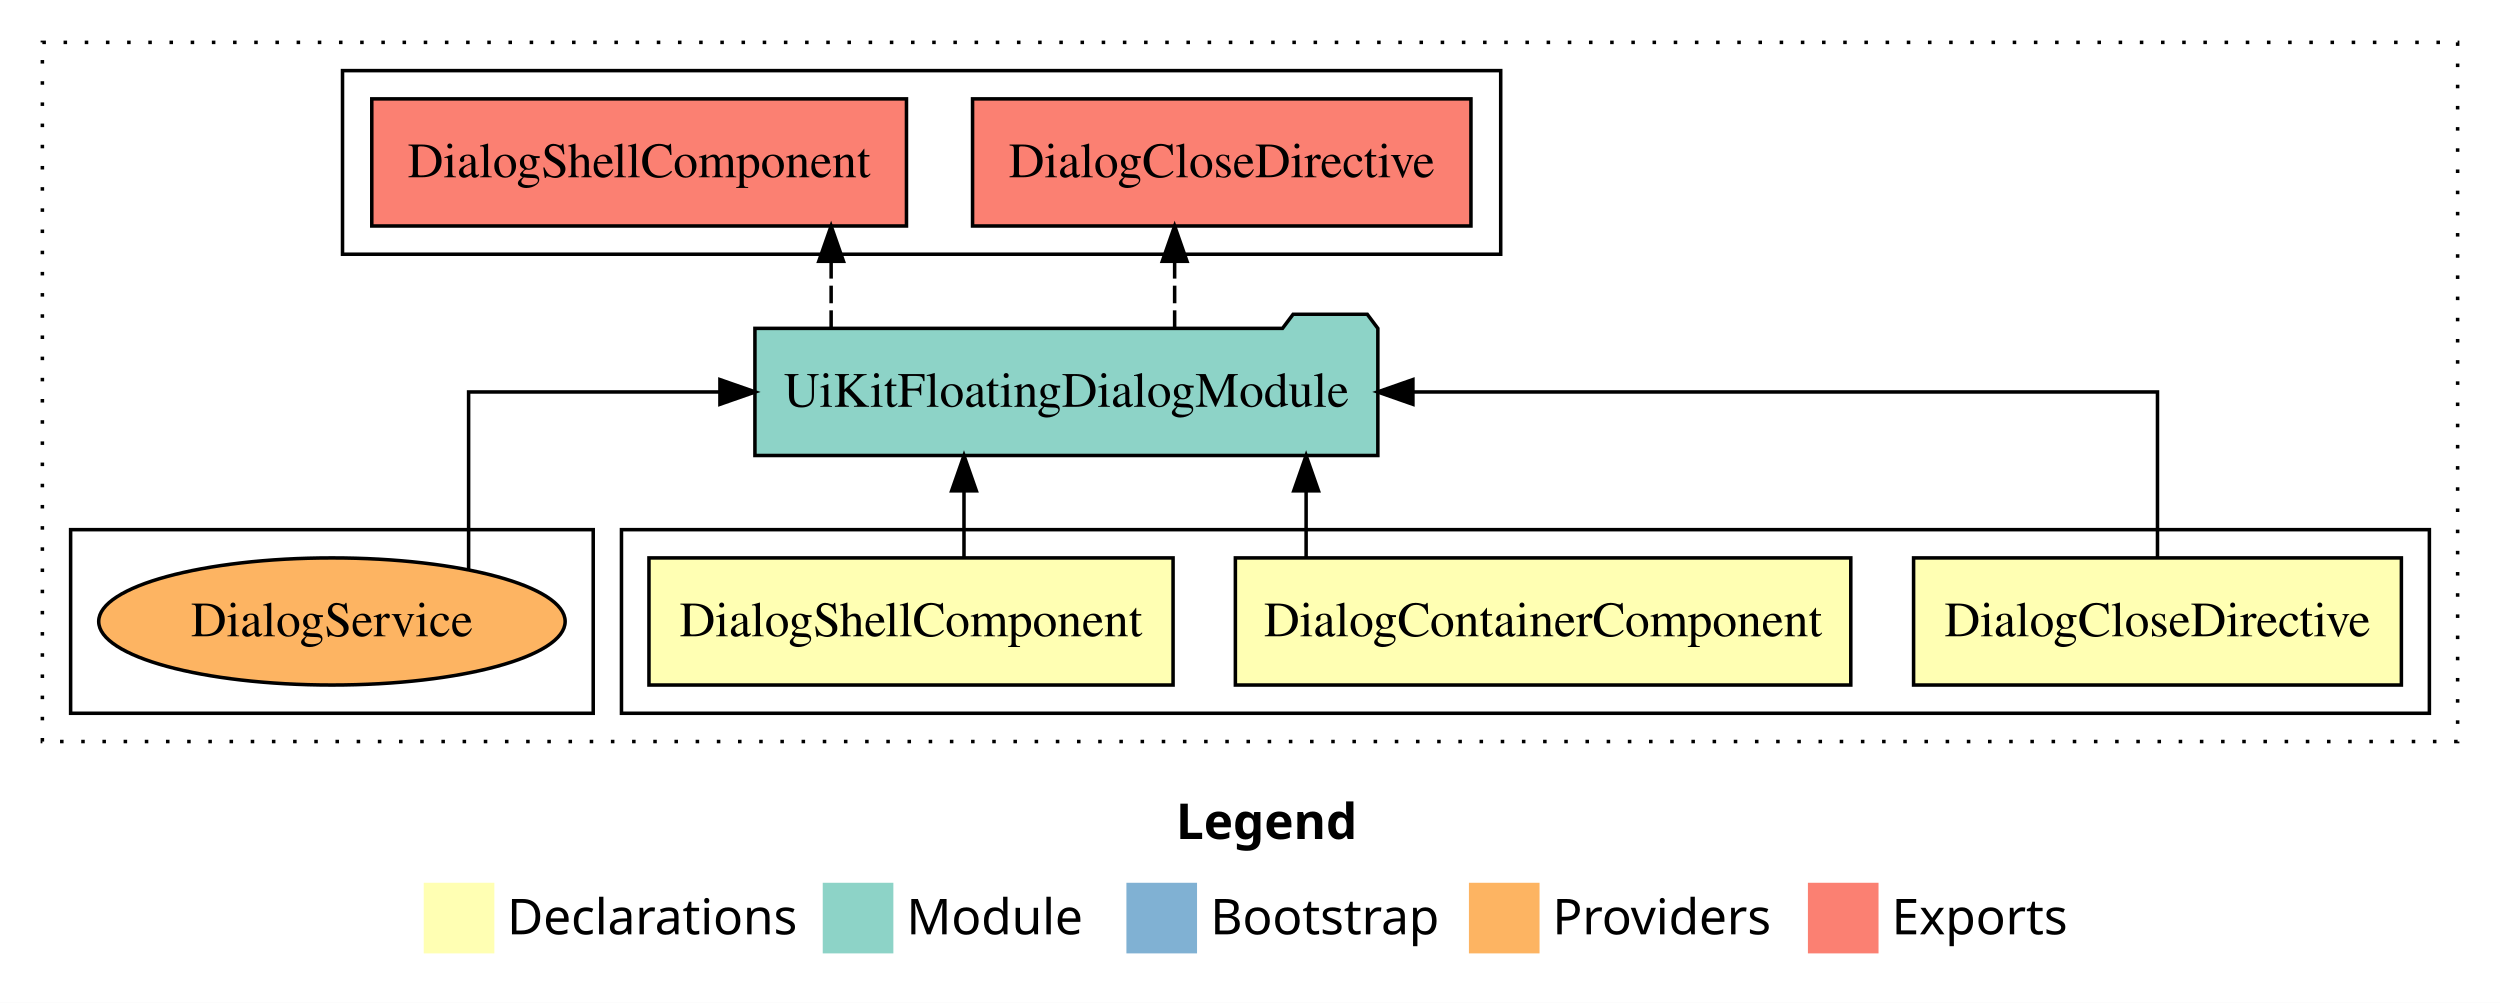
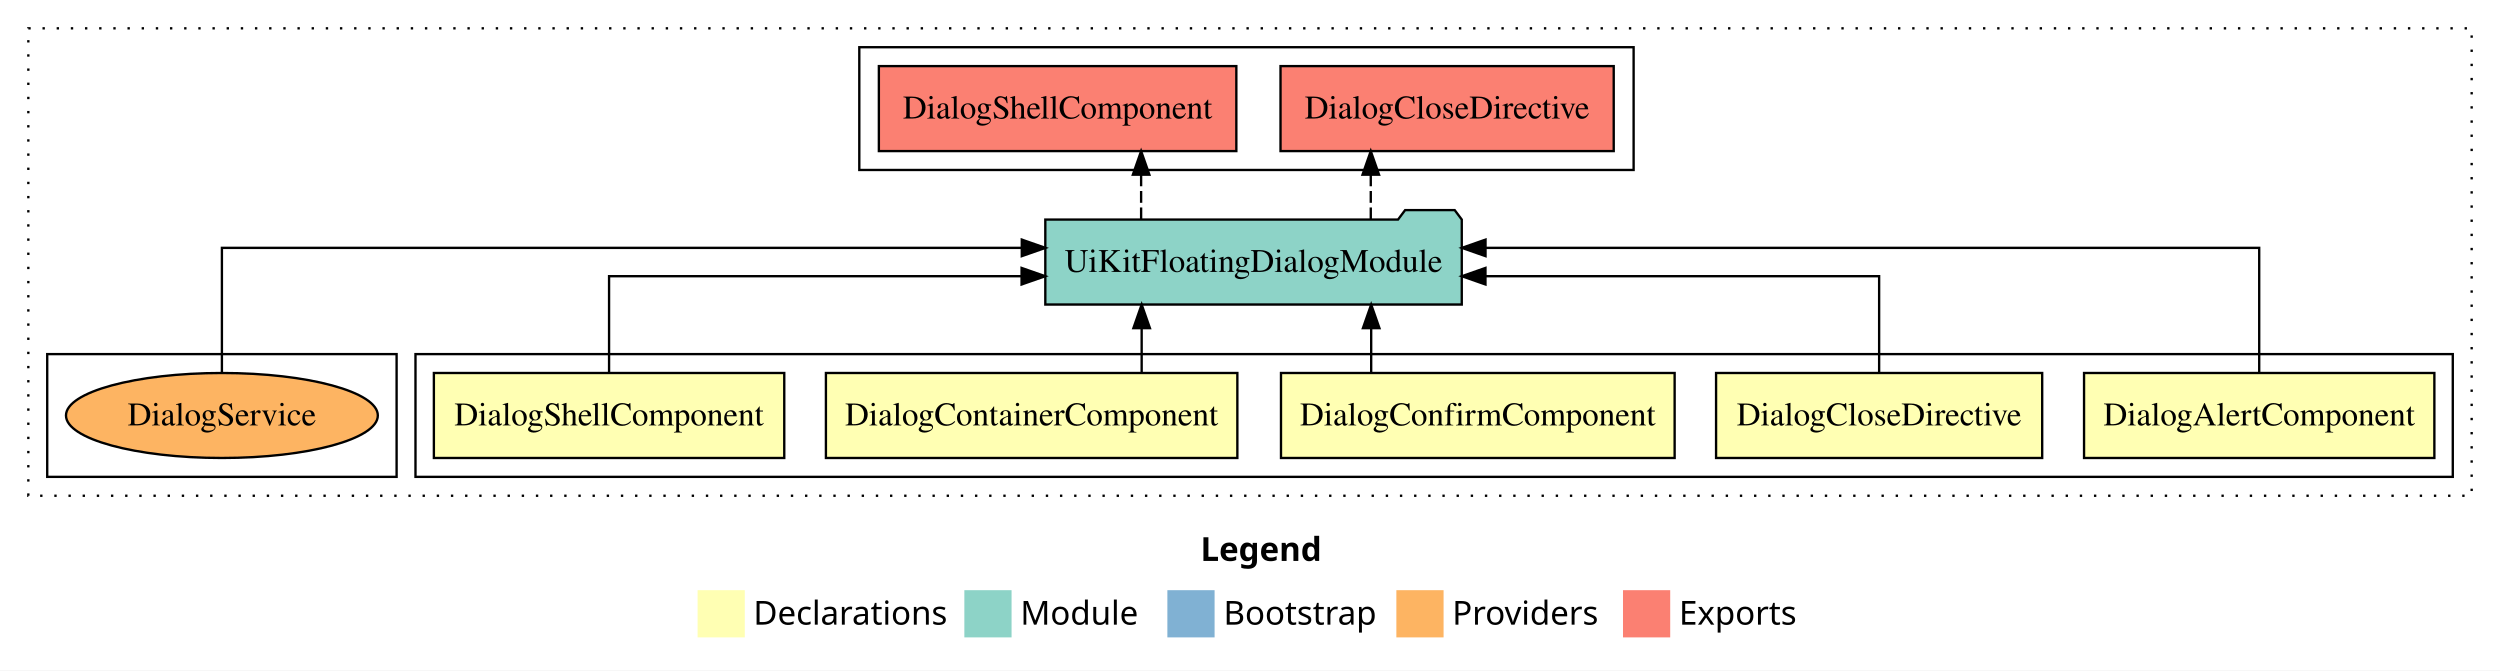
- <svg xmlns="http://www.w3.org/2000/svg" width="708pt" height="284pt" viewBox="0.00 0.00 708.00 284.00">
+ <svg xmlns="http://www.w3.org/2000/svg" width="1059pt" height="284pt" viewBox="0.00 0.00 1059.00 284.00">
  <g id="graph0" class="graph" transform="scale(1 1) rotate(0) translate(4 280)">
-     <polygon fill="#ffffff" stroke="transparent" points="-4,4 -4,-280 704,-280 704,4 -4,4" />
-     <text text-anchor="start" x="329.009" y="-42.4" font-family="sans-serif" font-weight="bold" font-size="14.00" fill="#000000">Legend</text>
-     <polygon fill="#ffffb3" stroke="transparent" points="116,-10 116,-30 136,-30 136,-10 116,-10" />
-     <text text-anchor="start" x="139.629" y="-15.4" font-family="sans-serif" font-size="14.00" fill="#000000">  Declarations</text>
-     <polygon fill="#8dd3c7" stroke="transparent" points="229,-10 229,-30 249,-30 249,-10 229,-10" />
-     <text text-anchor="start" x="252.725" y="-15.4" font-family="sans-serif" font-size="14.00" fill="#000000">  Module</text>
-     <polygon fill="#80b1d3" stroke="transparent" points="315,-10 315,-30 335,-30 335,-10 315,-10" />
-     <text text-anchor="start" x="338.781" y="-15.4" font-family="sans-serif" font-size="14.00" fill="#000000">  Bootstrap</text>
-     <polygon fill="#fdb462" stroke="transparent" points="412,-10 412,-30 432,-30 432,-10 412,-10" />
-     <text text-anchor="start" x="435.673" y="-15.4" font-family="sans-serif" font-size="14.00" fill="#000000">  Providers</text>
-     <polygon fill="#fb8072" stroke="transparent" points="508,-10 508,-30 528,-30 528,-10 508,-10" />
-     <text text-anchor="start" x="531.726" y="-15.4" font-family="sans-serif" font-size="14.00" fill="#000000">  Exports</text>
+     <polygon fill="#ffffff" stroke="transparent" points="-4,4 -4,-280 1055,-280 1055,4 -4,4" />
+     <text text-anchor="start" x="504.509" y="-42.4" font-family="sans-serif" font-weight="bold" font-size="14.00" fill="#000000">Legend</text>
+     <polygon fill="#ffffb3" stroke="transparent" points="291.5,-10 291.5,-30 311.5,-30 311.5,-10 291.5,-10" />
+     <text text-anchor="start" x="315.129" y="-15.4" font-family="sans-serif" font-size="14.00" fill="#000000">  Declarations</text>
+     <polygon fill="#8dd3c7" stroke="transparent" points="404.5,-10 404.5,-30 424.5,-30 424.5,-10 404.5,-10" />
+     <text text-anchor="start" x="428.225" y="-15.4" font-family="sans-serif" font-size="14.00" fill="#000000">  Module</text>
+     <polygon fill="#80b1d3" stroke="transparent" points="490.5,-10 490.5,-30 510.5,-30 510.5,-10 490.5,-10" />
+     <text text-anchor="start" x="514.281" y="-15.4" font-family="sans-serif" font-size="14.00" fill="#000000">  Bootstrap</text>
+     <polygon fill="#fdb462" stroke="transparent" points="587.5,-10 587.5,-30 607.5,-30 607.5,-10 587.5,-10" />
+     <text text-anchor="start" x="611.173" y="-15.4" font-family="sans-serif" font-size="14.00" fill="#000000">  Providers</text>
+     <polygon fill="#fb8072" stroke="transparent" points="683.5,-10 683.5,-30 703.5,-30 703.5,-10 683.5,-10" />
+     <text text-anchor="start" x="707.226" y="-15.4" font-family="sans-serif" font-size="14.00" fill="#000000">  Exports</text>
    <g id="clust1" class="cluster">
-       <polygon fill="none" stroke="#000000" stroke-dasharray="1,5" points="8,-70 8,-268 692,-268 692,-70 8,-70" />
+       <polygon fill="none" stroke="#000000" stroke-dasharray="1,5" points="8,-70 8,-268 1043,-268 1043,-70 8,-70" />
    </g>
    <g id="clust2" class="cluster">
-       <polygon fill="none" stroke="#000000" points="172,-78 172,-130 684,-130 684,-78 172,-78" />
-     </g>
-     <g id="clust7" class="cluster">
-       <polygon fill="none" stroke="#000000" points="93,-208 93,-260 421,-260 421,-208 93,-208" />
+       <polygon fill="none" stroke="#000000" points="172,-78 172,-130 1035,-130 1035,-78 172,-78" />
    </g>
    <g id="clust9" class="cluster">
+       <polygon fill="none" stroke="#000000" points="360,-208 360,-260 688,-260 688,-208 360,-208" />
+     </g>
+     <g id="clust11" class="cluster">
      <polygon fill="none" stroke="#000000" points="16,-78 16,-130 164,-130 164,-78 16,-78" />
    </g>
    <g id="node1" class="node">
-       <polygon fill="#ffffb3" stroke="#000000" points="676.072,-122 537.928,-122 537.928,-86 676.072,-86 676.072,-122" />
-       <text text-anchor="middle" x="607" y="-99.8" font-family="Times,serif" font-size="14.00" fill="#000000">DialogCloseDirective</text>
+       <polygon fill="#ffffb3" stroke="#000000" points="1027.198,-122 878.802,-122 878.802,-86 1027.198,-86 1027.198,-122" />
+       <text text-anchor="middle" x="953" y="-99.8" font-family="Times,serif" font-size="14.00" fill="#000000">DialogAlertComponent</text>
+     </g>
+     <g id="node6" class="node">
+       <polygon fill="#8dd3c7" stroke="#000000" points="615.206,-187 612.206,-191 591.206,-191 588.206,-187 438.794,-187 438.794,-151 615.206,-151 615.206,-187" />
+       <text text-anchor="middle" x="527" y="-164.8" font-family="Times,serif" font-size="14.00" fill="#000000">UiKitFloatingDialogModule</text>
+     </g>
+     <g id="edge1" class="edge">
+       <path fill="none" stroke="#000000" d="M953,-122.284C953,-143.321 953,-175 953,-175 953,-175 625.268,-175 625.268,-175" />
+       <polygon fill="#000000" stroke="#000000" points="625.268,-171.5 615.268,-175 625.267,-178.5 625.268,-171.5" />
+     </g>
+     <g id="node2" class="node">
+       <polygon fill="#ffffb3" stroke="#000000" points="861.072,-122 722.928,-122 722.928,-86 861.072,-86 861.072,-122" />
+       <text text-anchor="middle" x="792" y="-99.8" font-family="Times,serif" font-size="14.00" fill="#000000">DialogCloseDirective</text>
+     </g>
+     <g id="edge2" class="edge">
+       <path fill="none" stroke="#000000" d="M792,-122.022C792,-139.373 792,-163 792,-163 792,-163 625.241,-163 625.241,-163" />
+       <polygon fill="#000000" stroke="#000000" points="625.241,-159.5 615.241,-163 625.241,-166.5 625.241,-159.5" />
+     </g>
+     <g id="node3" class="node">
+       <polygon fill="#ffffb3" stroke="#000000" points="705.374,-122 538.626,-122 538.626,-86 705.374,-86 705.374,-122" />
+       <text text-anchor="middle" x="622" y="-99.8" font-family="Times,serif" font-size="14.00" fill="#000000">DialogConfirmComponent</text>
+     </g>
+     <g id="edge3" class="edge">
+       <path fill="none" stroke="#000000" d="M576.833,-122.106C576.833,-122.106 576.833,-140.991 576.833,-140.991" />
+       <polygon fill="#000000" stroke="#000000" points="573.333,-140.991 576.833,-150.991 580.333,-140.991 573.333,-140.991" />
    </g>
    <g id="node4" class="node">
-       <polygon fill="#8dd3c7" stroke="#000000" points="386.206,-187 383.206,-191 362.206,-191 359.206,-187 209.794,-187 209.794,-151 386.206,-151 386.206,-187" />
-       <text text-anchor="middle" x="298" y="-164.8" font-family="Times,serif" font-size="14.00" fill="#000000">UiKitFloatingDialogModule</text>
-     </g>
-     <g id="edge1" class="edge">
-       <path fill="none" stroke="#000000" d="M607,-122.106C607,-141.339 607,-169 607,-169 607,-169 396.134,-169 396.134,-169" />
-       <polygon fill="#000000" stroke="#000000" points="396.134,-165.5 386.134,-169 396.133,-172.5 396.134,-165.5" />
-     </g>
-     <g id="node2" class="node">
      <polygon fill="#ffffb3" stroke="#000000" points="520.143,-122 345.857,-122 345.857,-86 520.143,-86 520.143,-122" />
      <text text-anchor="middle" x="433" y="-99.8" font-family="Times,serif" font-size="14.00" fill="#000000">DialogContainerComponent</text>
    </g>
-     <g id="edge2" class="edge">
-       <path fill="none" stroke="#000000" d="M365.891,-122.106C365.891,-122.106 365.891,-140.991 365.891,-140.991" />
-       <polygon fill="#000000" stroke="#000000" points="362.391,-140.991 365.891,-150.991 369.391,-140.991 362.391,-140.991" />
+     <g id="edge4" class="edge">
+       <path fill="none" stroke="#000000" d="M479.609,-122.106C479.609,-122.106 479.609,-140.991 479.609,-140.991" />
+       <polygon fill="#000000" stroke="#000000" points="476.109,-140.991 479.609,-150.991 483.109,-140.991 476.109,-140.991" />
    </g>
-     <g id="node3" class="node">
+     <g id="node5" class="node">
      <polygon fill="#ffffb3" stroke="#000000" points="328.213,-122 179.787,-122 179.787,-86 328.213,-86 328.213,-122" />
      <text text-anchor="middle" x="254" y="-99.8" font-family="Times,serif" font-size="14.00" fill="#000000">DialogShellComponent</text>
    </g>
-     <g id="edge3" class="edge">
-       <path fill="none" stroke="#000000" d="M269.002,-122.106C269.002,-122.106 269.002,-140.991 269.002,-140.991" />
-       <polygon fill="#000000" stroke="#000000" points="265.502,-140.991 269.002,-150.991 272.502,-140.991 265.502,-140.991" />
-     </g>
-     <g id="node5" class="node">
-       <polygon fill="#fb8072" stroke="#000000" points="412.572,-252 271.428,-252 271.428,-216 412.572,-216 412.572,-252" />
-       <text text-anchor="middle" x="342" y="-229.8" font-family="Times,serif" font-size="14.00" fill="#000000">DialogCloseDirective </text>
-     </g>
-     <g id="edge4" class="edge">
-       <path fill="none" stroke="#000000" stroke-dasharray="5,2" d="M328.659,-187.106C328.659,-187.106 328.659,-205.991 328.659,-205.991" />
-       <polygon fill="#000000" stroke="#000000" points="325.159,-205.991 328.659,-215.991 332.159,-205.991 325.159,-205.991" />
-     </g>
-     <g id="node6" class="node">
-       <polygon fill="#fb8072" stroke="#000000" points="252.714,-252 101.287,-252 101.287,-216 252.714,-216 252.714,-252" />
-       <text text-anchor="middle" x="177" y="-229.8" font-family="Times,serif" font-size="14.00" fill="#000000">DialogShellComponent </text>
-     </g>
    <g id="edge5" class="edge">
-       <path fill="none" stroke="#000000" stroke-dasharray="5,2" d="M231.377,-187.106C231.377,-187.106 231.377,-205.991 231.377,-205.991" />
-       <polygon fill="#000000" stroke="#000000" points="227.877,-205.991 231.377,-215.991 234.877,-205.991 227.877,-205.991" />
+       <path fill="none" stroke="#000000" d="M254,-122.022C254,-139.373 254,-163 254,-163 254,-163 428.742,-163 428.742,-163" />
+       <polygon fill="#000000" stroke="#000000" points="428.742,-166.5 438.742,-163 428.742,-159.5 428.742,-166.5" />
    </g>
    <g id="node7" class="node">
+       <polygon fill="#fb8072" stroke="#000000" points="679.572,-252 538.428,-252 538.428,-216 679.572,-216 679.572,-252" />
+       <text text-anchor="middle" x="609" y="-229.8" font-family="Times,serif" font-size="14.00" fill="#000000">DialogCloseDirective </text>
+     </g>
+     <g id="edge6" class="edge">
+       <path fill="none" stroke="#000000" stroke-dasharray="5,2" d="M576.659,-187.106C576.659,-187.106 576.659,-205.991 576.659,-205.991" />
+       <polygon fill="#000000" stroke="#000000" points="573.159,-205.991 576.659,-215.991 580.159,-205.991 573.159,-205.991" />
+     </g>
+     <g id="node8" class="node">
+       <polygon fill="#fb8072" stroke="#000000" points="519.713,-252 368.286,-252 368.286,-216 519.713,-216 519.713,-252" />
+       <text text-anchor="middle" x="444" y="-229.8" font-family="Times,serif" font-size="14.00" fill="#000000">DialogShellComponent </text>
+     </g>
+     <g id="edge7" class="edge">
+       <path fill="none" stroke="#000000" stroke-dasharray="5,2" d="M479.377,-187.106C479.377,-187.106 479.377,-205.991 479.377,-205.991" />
+       <polygon fill="#000000" stroke="#000000" points="475.877,-205.991 479.377,-215.991 482.877,-205.991 475.877,-205.991" />
+     </g>
+     <g id="node9" class="node">
      <ellipse fill="#fdb462" stroke="#000000" cx="90" cy="-104" rx="66.049" ry="18" />
      <text text-anchor="middle" x="90" y="-99.8" font-family="Times,serif" font-size="14.00" fill="#000000">DialogService</text>
    </g>
-     <g id="edge6" class="edge">
-       <path fill="none" stroke="#000000" d="M128.709,-118.749C128.709,-137.927 128.709,-169 128.709,-169 128.709,-169 199.883,-169 199.883,-169" />
-       <polygon fill="#000000" stroke="#000000" points="199.883,-172.5 209.883,-169 199.883,-165.5 199.883,-172.5" />
+     <g id="edge8" class="edge">
+       <path fill="none" stroke="#000000" d="M90,-122.284C90,-143.321 90,-175 90,-175 90,-175 428.829,-175 428.829,-175" />
+       <polygon fill="#000000" stroke="#000000" points="428.829,-178.5 438.829,-175 428.829,-171.5 428.829,-178.5" />
    </g>
  </g>
</svg>
